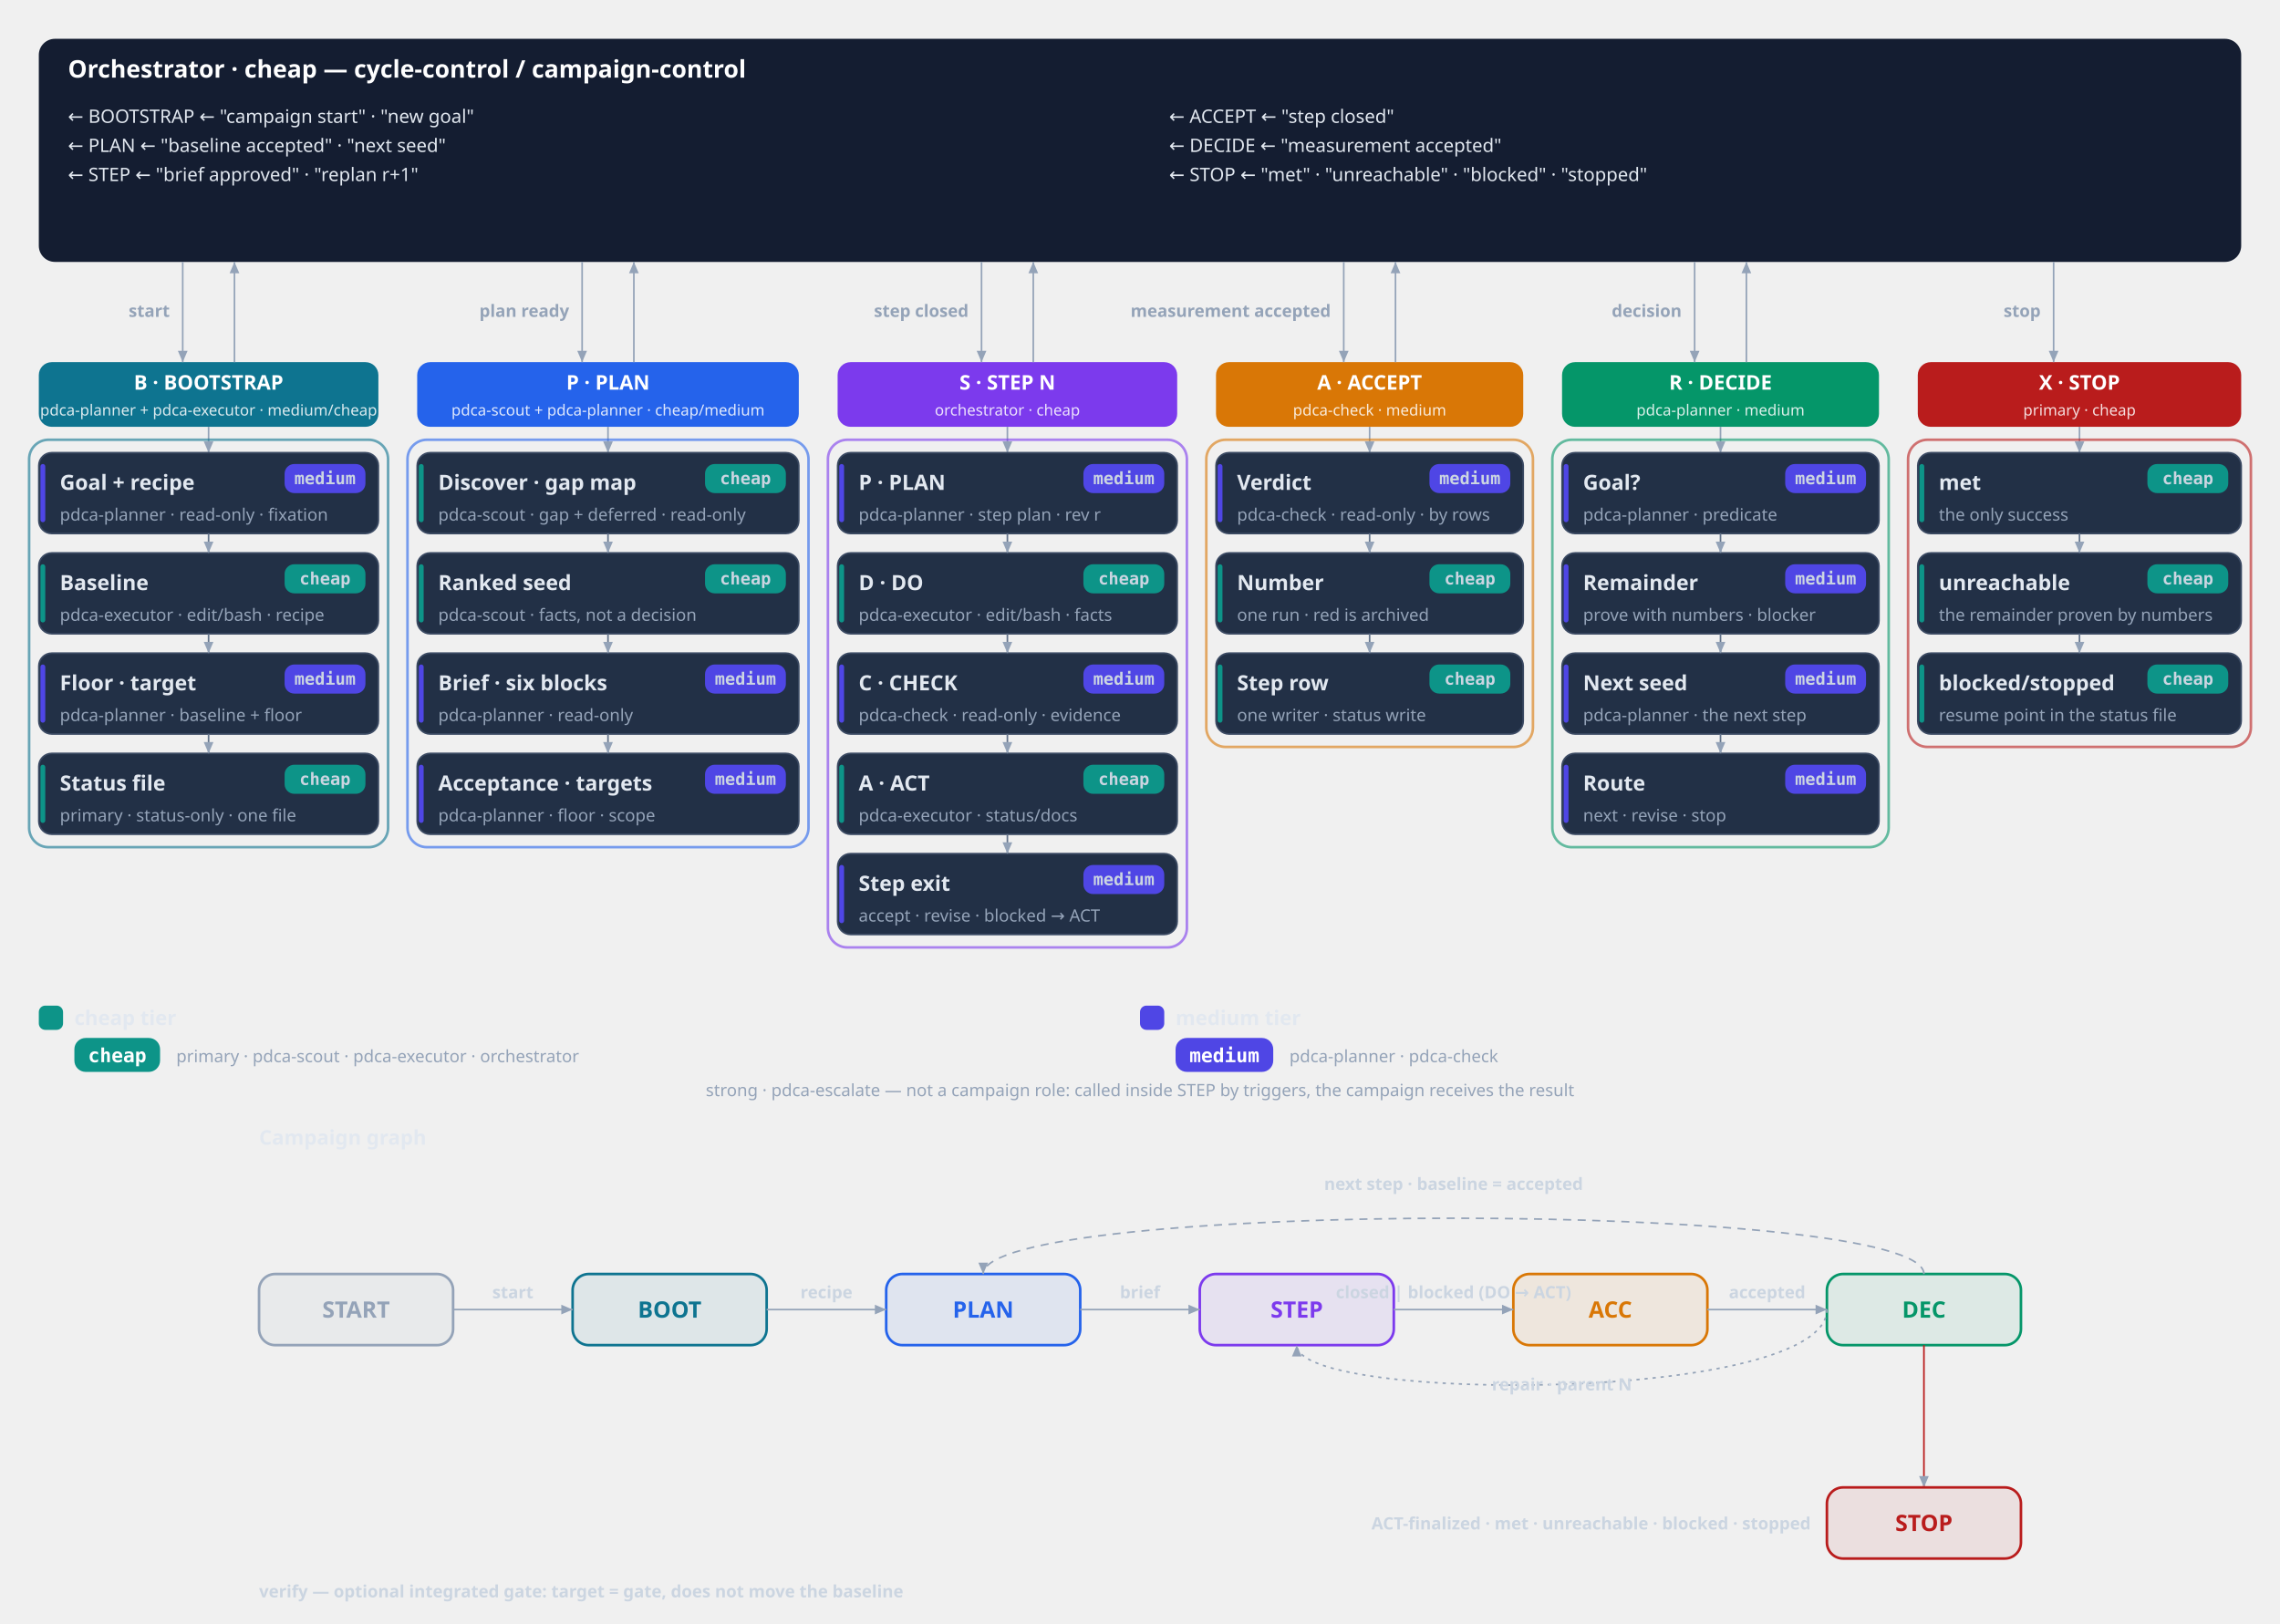
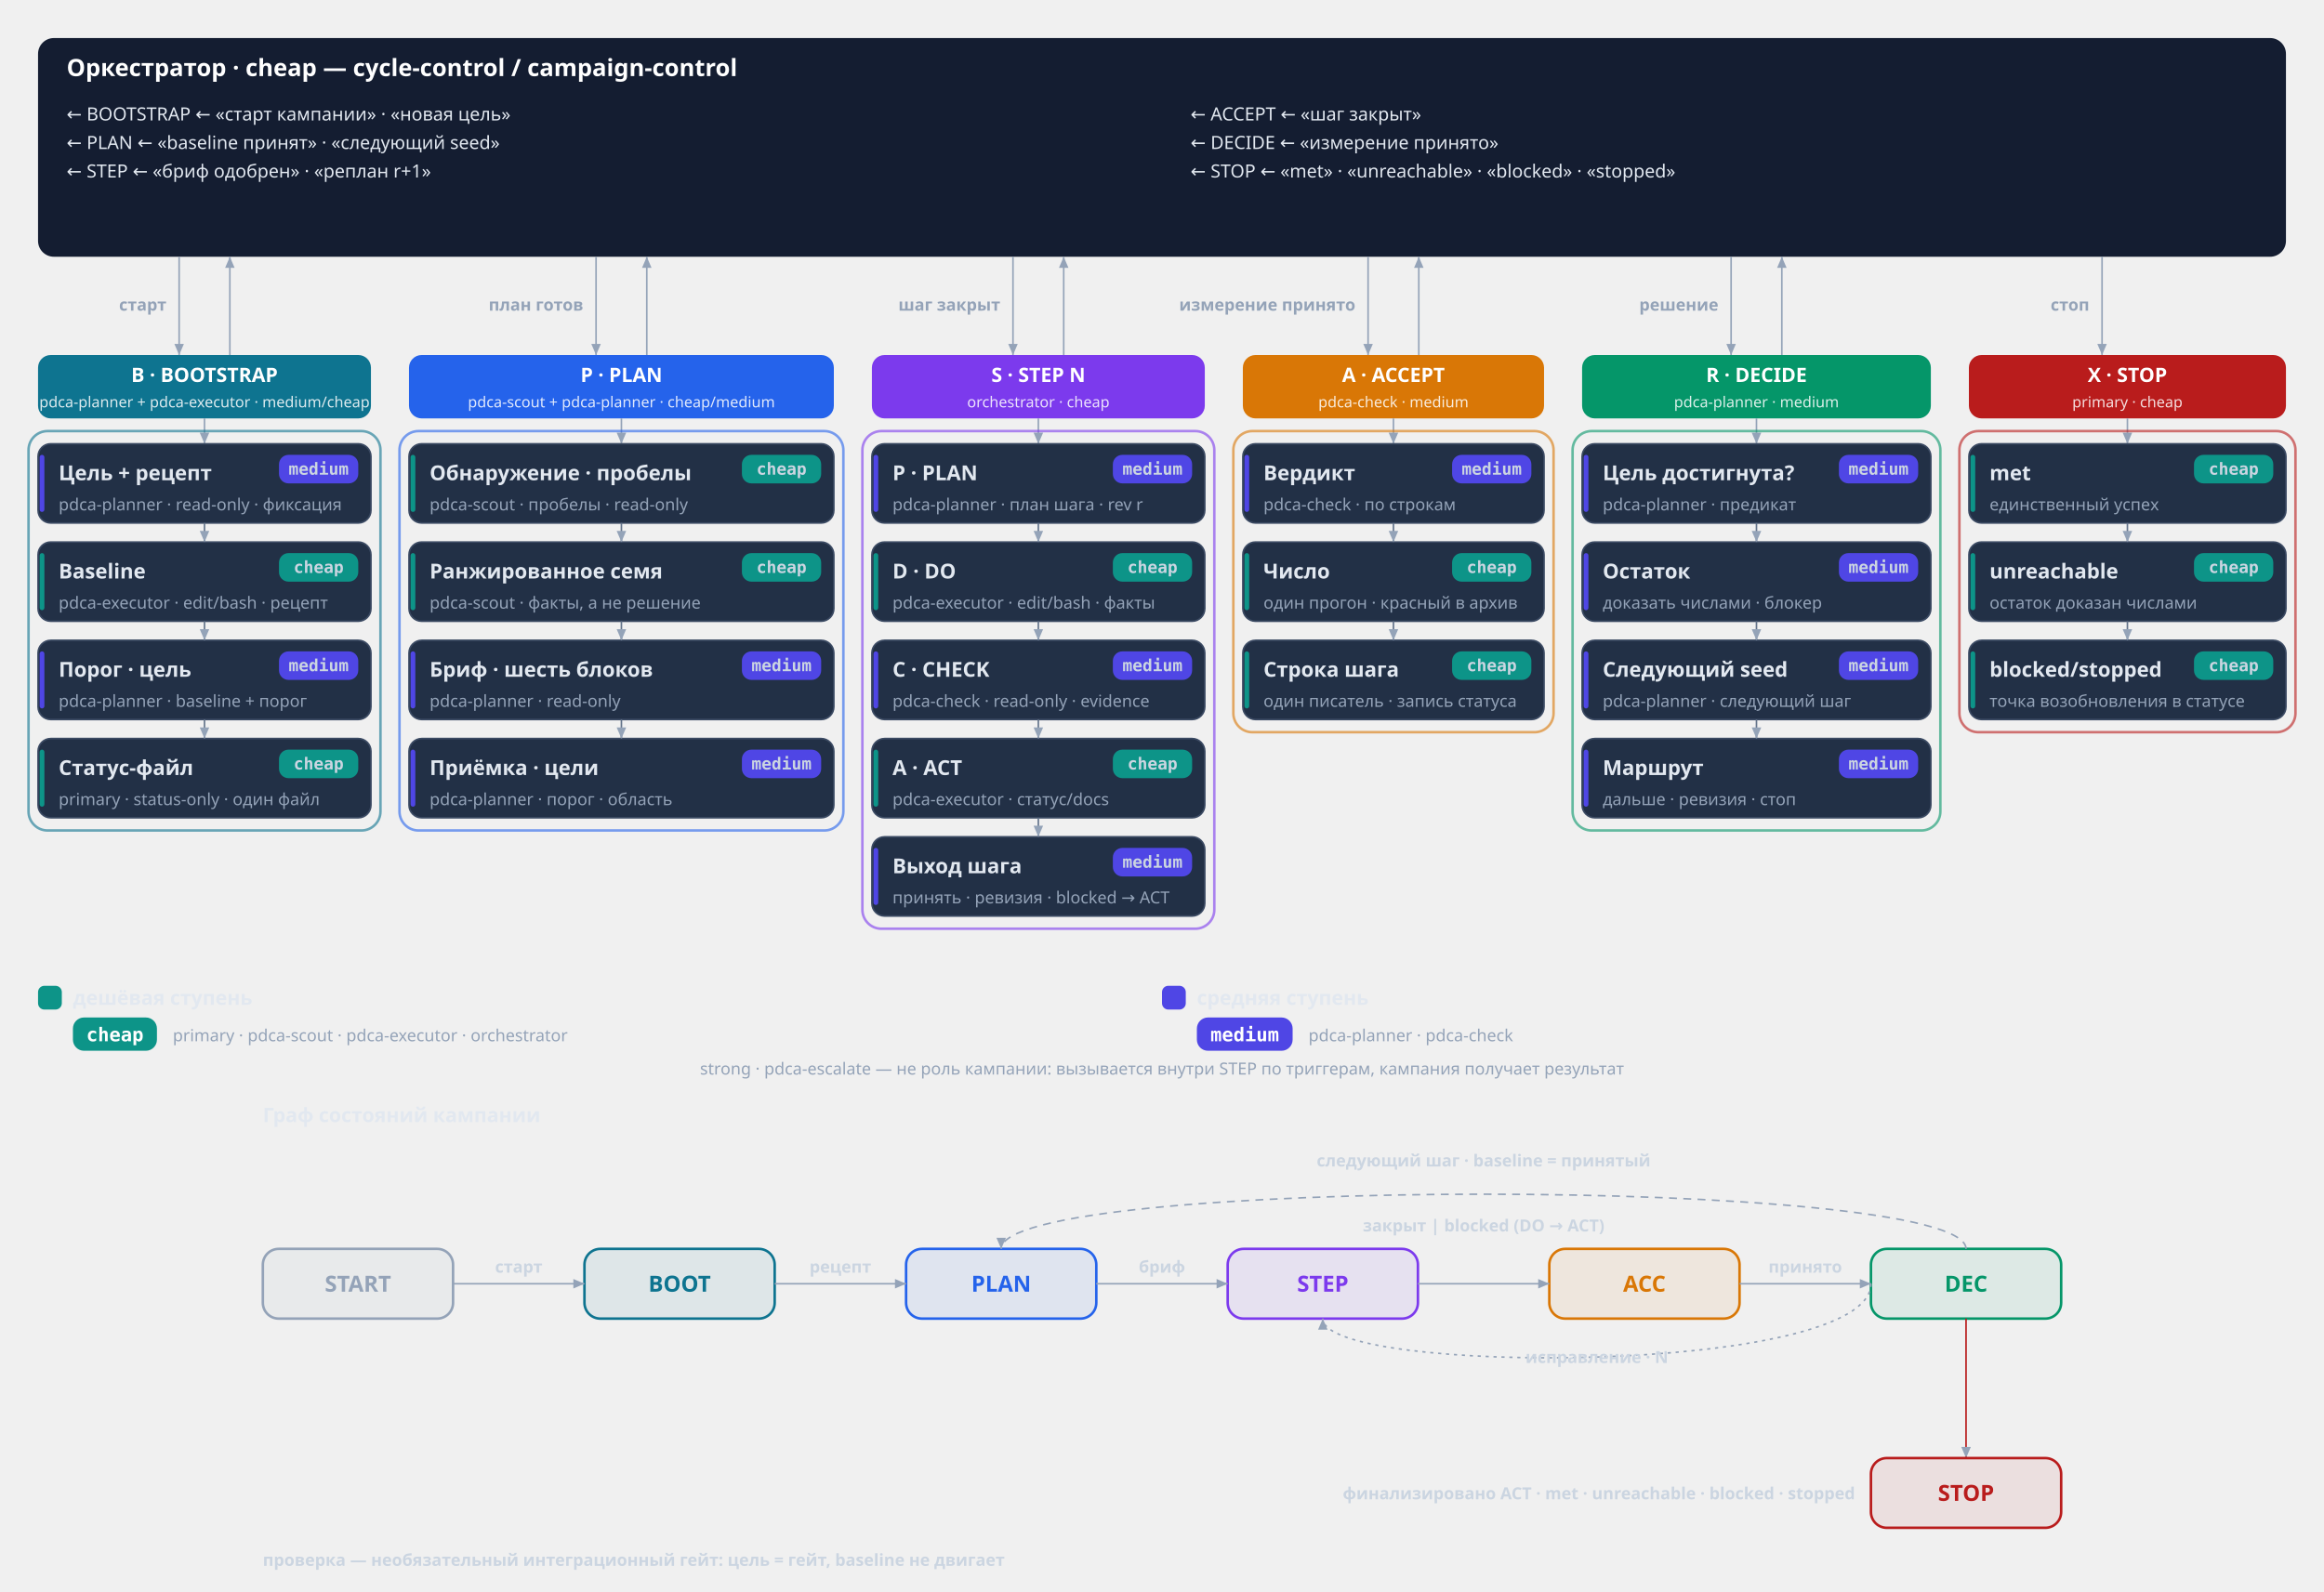
- <svg xmlns="http://www.w3.org/2000/svg" viewBox="0 0 1410 1004" width="1410" font-family="Segoe UI, system-ui, sans-serif">
+ <svg xmlns="http://www.w3.org/2000/svg" viewBox="0 0 1466 1004" width="1466" font-family="Segoe UI, system-ui, sans-serif">
  <defs>
    <marker id="arrow" markerWidth="9" markerHeight="9" refX="7" refY="3" orient="auto">
      <path d="M0,0 L7,3 L0,6 Z" fill="#94a3b8" />
    </marker>
  </defs>
  <style>
.t{font-size:13px;font-weight:600;fill:#e2e8f0}
.s{font-size:10.5px;fill:#94a3b8}
.h{font-size:12.5px;font-weight:700;fill:#ffffff}
.ho{font-size:9.5px;fill:#ffffff;fill-opacity:0.85}
.g{font-size:10.5px;font-weight:600}
.band{fill:#141d31}
.bt{fill:#ffffff;font-size:15px;font-weight:700}
.ol{fill:#e2e8f0;font-size:11.5px}
.lt{font-size:12.5px;font-weight:700;fill:#e2e8f0}
.ls{font-size:10.5px;fill:#94a3b8}
.lm{font-family:ui-monospace,Consolas,Menlo,monospace;font-size:12px;font-weight:700}
.bm{font-family:ui-monospace,Consolas,Menlo,monospace;font-size:10.5px;font-weight:700}
.st{font-size:14px;font-weight:700}
</style>
-   <rect x="24" y="24" width="1362" height="138" rx="10" class="band" />
-   <text x="42" y="48" class="bt">Orchestrator · cheap — cycle-control / campaign-control</text>
-   <text x="42" y="76" class="ol">← BOOTSTRAP ← "campaign start" · "new goal"</text>
-   <text x="42" y="94" class="ol">← PLAN ← "baseline accepted" · "next seed"</text>
-   <text x="42" y="112" class="ol">← STEP ← "brief approved" · "replan r+1"</text>
-   <text x="723.0" y="76" class="ol">← ACCEPT ← "step closed"</text>
-   <text x="723.0" y="94" class="ol">← DECIDE ← "measurement accepted"</text>
-   <text x="723.0" y="112" class="ol">← STOP ← "met" · "unreachable" · "blocked" · "stopped"</text>
+   <rect x="24" y="24" width="1418" height="138" rx="10" class="band" />
+   <text x="42" y="48" class="bt">Оркестратор · cheap — cycle-control / campaign-control</text>
+   <text x="42" y="76" class="ol">← BOOTSTRAP ← «старт кампании» · «новая цель»</text>
+   <text x="42" y="94" class="ol">← PLAN ← «baseline принят» · «следующий seed»</text>
+   <text x="42" y="112" class="ol">← STEP ← «бриф одобрен» · «реплан r+1»</text>
+   <text x="751.0" y="76" class="ol">← ACCEPT ← «шаг закрыт»</text>
+   <text x="751.0" y="94" class="ol">← DECIDE ← «измерение принято»</text>
+   <text x="751.0" y="112" class="ol">← STOP ← «met» · «unreachable» · «blocked» · «stopped»</text>
  <rect x="24" y="224" width="210" height="40" rx="8" fill="#0e7490" />
  <text x="129.0" y="241" class="h" text-anchor="middle">B · BOOTSTRAP</text>
  <text x="129.0" y="257" class="ho" text-anchor="middle">pdca-planner + pdca-executor · medium/cheap</text>
  <polyline points="129.0,264 129.0,280" fill="none" stroke="#94a3b8" marker-end="url(#arrow)" />
  <rect x="24" y="280" width="210" height="50" rx="8" fill="#223046" stroke="#3b4a63" stroke-width="1" />
  <rect x="25" y="287" width="3" height="36" rx="1.5" fill="#4f46e5" />
  <rect x="176" y="287" width="50" height="18" rx="6" fill="#4f46e5" />
  <text x="201.0" y="299.5" class="bm" fill="#cbd5e1" text-anchor="middle">medium</text>
-   <text x="37" y="303" class="t">Goal + recipe</text>
-   <text x="37" y="322" class="s">pdca-planner · read-only · fixation</text>
+   <text x="37" y="303" class="t">Цель + рецепт</text>
+   <text x="37" y="322" class="s">pdca-planner · read-only · фиксация</text>
  <rect x="24" y="342" width="210" height="50" rx="8" fill="#223046" stroke="#3b4a63" stroke-width="1" />
  <rect x="25" y="349" width="3" height="36" rx="1.5" fill="#0d9488" />
  <rect x="176" y="349" width="50" height="18" rx="6" fill="#0d9488" />
  <text x="201.0" y="361.5" class="bm" fill="#cbd5e1" text-anchor="middle">cheap</text>
  <text x="37" y="365" class="t">Baseline</text>
-   <text x="37" y="384" class="s">pdca-executor · edit/bash · recipe</text>
+   <text x="37" y="384" class="s">pdca-executor · edit/bash · рецепт</text>
  <polyline points="129.0,330 129.0,342" fill="none" stroke="#64748b" marker-end="url(#arrow)" />
  <rect x="24" y="404" width="210" height="50" rx="8" fill="#223046" stroke="#3b4a63" stroke-width="1" />
  <rect x="25" y="411" width="3" height="36" rx="1.5" fill="#4f46e5" />
  <rect x="176" y="411" width="50" height="18" rx="6" fill="#4f46e5" />
  <text x="201.0" y="423.5" class="bm" fill="#cbd5e1" text-anchor="middle">medium</text>
-   <text x="37" y="427" class="t">Floor · target</text>
-   <text x="37" y="446" class="s">pdca-planner · baseline + floor</text>
+   <text x="37" y="427" class="t">Порог · цель</text>
+   <text x="37" y="446" class="s">pdca-planner · baseline + порог</text>
  <polyline points="129.0,392 129.0,404" fill="none" stroke="#64748b" marker-end="url(#arrow)" />
  <rect x="24" y="466" width="210" height="50" rx="8" fill="#223046" stroke="#3b4a63" stroke-width="1" />
  <rect x="25" y="473" width="3" height="36" rx="1.5" fill="#0d9488" />
  <rect x="176" y="473" width="50" height="18" rx="6" fill="#0d9488" />
  <text x="201.0" y="485.5" class="bm" fill="#cbd5e1" text-anchor="middle">cheap</text>
-   <text x="37" y="489" class="t">Status file</text>
-   <text x="37" y="508" class="s">primary · status-only · one file</text>
+   <text x="37" y="489" class="t">Статус-файл</text>
+   <text x="37" y="508" class="s">primary · status-only · один файл</text>
  <polyline points="129.0,454 129.0,466" fill="none" stroke="#64748b" marker-end="url(#arrow)" />
  <rect x="18" y="272" width="222" height="252" rx="12" fill="none" stroke="#0e7490" stroke-opacity="0.6" stroke-width="1.6" />
-   <rect x="258" y="224" width="236" height="40" rx="8" fill="#2563eb" />
-   <text x="376.0" y="241" class="h" text-anchor="middle">P · PLAN</text>
-   <text x="376.0" y="257" class="ho" text-anchor="middle">pdca-scout + pdca-planner · cheap/medium</text>
-   <polyline points="376.0,264 376.0,280" fill="none" stroke="#94a3b8" marker-end="url(#arrow)" />
-   <rect x="258" y="280" width="236" height="50" rx="8" fill="#223046" stroke="#3b4a63" stroke-width="1" />
+   <rect x="258" y="224" width="268" height="40" rx="8" fill="#2563eb" />
+   <text x="392.0" y="241" class="h" text-anchor="middle">P · PLAN</text>
+   <text x="392.0" y="257" class="ho" text-anchor="middle">pdca-scout + pdca-planner · cheap/medium</text>
+   <polyline points="392.0,264 392.0,280" fill="none" stroke="#94a3b8" marker-end="url(#arrow)" />
+   <rect x="258" y="280" width="268" height="50" rx="8" fill="#223046" stroke="#3b4a63" stroke-width="1" />
  <rect x="259" y="287" width="3" height="36" rx="1.5" fill="#0d9488" />
-   <rect x="436" y="287" width="50" height="18" rx="6" fill="#0d9488" />
-   <text x="461.0" y="299.5" class="bm" fill="#cbd5e1" text-anchor="middle">cheap</text>
-   <text x="271" y="303" class="t">Discover · gap map</text>
-   <text x="271" y="322" class="s">pdca-scout · gap + deferred · read-only</text>
-   <rect x="258" y="342" width="236" height="50" rx="8" fill="#223046" stroke="#3b4a63" stroke-width="1" />
+   <rect x="468" y="287" width="50" height="18" rx="6" fill="#0d9488" />
+   <text x="493.0" y="299.5" class="bm" fill="#cbd5e1" text-anchor="middle">cheap</text>
+   <text x="271" y="303" class="t">Обнаружение · пробелы</text>
+   <text x="271" y="322" class="s">pdca-scout · пробелы · read-only</text>
+   <rect x="258" y="342" width="268" height="50" rx="8" fill="#223046" stroke="#3b4a63" stroke-width="1" />
  <rect x="259" y="349" width="3" height="36" rx="1.5" fill="#0d9488" />
-   <rect x="436" y="349" width="50" height="18" rx="6" fill="#0d9488" />
-   <text x="461.0" y="361.5" class="bm" fill="#cbd5e1" text-anchor="middle">cheap</text>
-   <text x="271" y="365" class="t">Ranked seed</text>
-   <text x="271" y="384" class="s">pdca-scout · facts, not a decision</text>
-   <polyline points="376.0,330 376.0,342" fill="none" stroke="#64748b" marker-end="url(#arrow)" />
-   <rect x="258" y="404" width="236" height="50" rx="8" fill="#223046" stroke="#3b4a63" stroke-width="1" />
+   <rect x="468" y="349" width="50" height="18" rx="6" fill="#0d9488" />
+   <text x="493.0" y="361.5" class="bm" fill="#cbd5e1" text-anchor="middle">cheap</text>
+   <text x="271" y="365" class="t">Ранжированное семя</text>
+   <text x="271" y="384" class="s">pdca-scout · факты, а не решение</text>
+   <polyline points="392.0,330 392.0,342" fill="none" stroke="#64748b" marker-end="url(#arrow)" />
+   <rect x="258" y="404" width="268" height="50" rx="8" fill="#223046" stroke="#3b4a63" stroke-width="1" />
  <rect x="259" y="411" width="3" height="36" rx="1.5" fill="#4f46e5" />
-   <rect x="436" y="411" width="50" height="18" rx="6" fill="#4f46e5" />
-   <text x="461.0" y="423.5" class="bm" fill="#cbd5e1" text-anchor="middle">medium</text>
-   <text x="271" y="427" class="t">Brief · six blocks</text>
+   <rect x="468" y="411" width="50" height="18" rx="6" fill="#4f46e5" />
+   <text x="493.0" y="423.5" class="bm" fill="#cbd5e1" text-anchor="middle">medium</text>
+   <text x="271" y="427" class="t">Бриф · шесть блоков</text>
  <text x="271" y="446" class="s">pdca-planner · read-only</text>
-   <polyline points="376.0,392 376.0,404" fill="none" stroke="#64748b" marker-end="url(#arrow)" />
-   <rect x="258" y="466" width="236" height="50" rx="8" fill="#223046" stroke="#3b4a63" stroke-width="1" />
+   <polyline points="392.0,392 392.0,404" fill="none" stroke="#64748b" marker-end="url(#arrow)" />
+   <rect x="258" y="466" width="268" height="50" rx="8" fill="#223046" stroke="#3b4a63" stroke-width="1" />
  <rect x="259" y="473" width="3" height="36" rx="1.5" fill="#4f46e5" />
-   <rect x="436" y="473" width="50" height="18" rx="6" fill="#4f46e5" />
-   <text x="461.0" y="485.5" class="bm" fill="#cbd5e1" text-anchor="middle">medium</text>
-   <text x="271" y="489" class="t">Acceptance · targets</text>
-   <text x="271" y="508" class="s">pdca-planner · floor · scope</text>
-   <polyline points="376.0,454 376.0,466" fill="none" stroke="#64748b" marker-end="url(#arrow)" />
-   <rect x="252" y="272" width="248" height="252" rx="12" fill="none" stroke="#2563eb" stroke-opacity="0.6" stroke-width="1.6" />
-   <rect x="518" y="224" width="210" height="40" rx="8" fill="#7c3aed" />
-   <text x="623.0" y="241" class="h" text-anchor="middle">S · STEP N</text>
-   <text x="623.0" y="257" class="ho" text-anchor="middle">orchestrator · cheap</text>
-   <polyline points="623.0,264 623.0,280" fill="none" stroke="#94a3b8" marker-end="url(#arrow)" />
-   <rect x="518" y="280" width="210" height="50" rx="8" fill="#223046" stroke="#3b4a63" stroke-width="1" />
-   <rect x="519" y="287" width="3" height="36" rx="1.5" fill="#4f46e5" />
-   <rect x="670" y="287" width="50" height="18" rx="6" fill="#4f46e5" />
-   <text x="695.0" y="299.5" class="bm" fill="#cbd5e1" text-anchor="middle">medium</text>
-   <text x="531" y="303" class="t">P · PLAN</text>
-   <text x="531" y="322" class="s">pdca-planner · step plan · rev r</text>
-   <rect x="518" y="342" width="210" height="50" rx="8" fill="#223046" stroke="#3b4a63" stroke-width="1" />
-   <rect x="519" y="349" width="3" height="36" rx="1.5" fill="#0d9488" />
-   <rect x="670" y="349" width="50" height="18" rx="6" fill="#0d9488" />
-   <text x="695.0" y="361.5" class="bm" fill="#cbd5e1" text-anchor="middle">cheap</text>
-   <text x="531" y="365" class="t">D · DO</text>
-   <text x="531" y="384" class="s">pdca-executor · edit/bash · facts</text>
-   <polyline points="623.0,330 623.0,342" fill="none" stroke="#64748b" marker-end="url(#arrow)" />
-   <rect x="518" y="404" width="210" height="50" rx="8" fill="#223046" stroke="#3b4a63" stroke-width="1" />
-   <rect x="519" y="411" width="3" height="36" rx="1.5" fill="#4f46e5" />
-   <rect x="670" y="411" width="50" height="18" rx="6" fill="#4f46e5" />
-   <text x="695.0" y="423.5" class="bm" fill="#cbd5e1" text-anchor="middle">medium</text>
-   <text x="531" y="427" class="t">C · CHECK</text>
-   <text x="531" y="446" class="s">pdca-check · read-only · evidence</text>
-   <polyline points="623.0,392 623.0,404" fill="none" stroke="#64748b" marker-end="url(#arrow)" />
-   <rect x="518" y="466" width="210" height="50" rx="8" fill="#223046" stroke="#3b4a63" stroke-width="1" />
-   <rect x="519" y="473" width="3" height="36" rx="1.5" fill="#0d9488" />
-   <rect x="670" y="473" width="50" height="18" rx="6" fill="#0d9488" />
-   <text x="695.0" y="485.5" class="bm" fill="#cbd5e1" text-anchor="middle">cheap</text>
-   <text x="531" y="489" class="t">A · ACT</text>
-   <text x="531" y="508" class="s">pdca-executor · status/docs</text>
-   <polyline points="623.0,454 623.0,466" fill="none" stroke="#64748b" marker-end="url(#arrow)" />
-   <rect x="518" y="528" width="210" height="50" rx="8" fill="#223046" stroke="#3b4a63" stroke-width="1" />
-   <rect x="519" y="535" width="3" height="36" rx="1.5" fill="#4f46e5" />
-   <rect x="670" y="535" width="50" height="18" rx="6" fill="#4f46e5" />
-   <text x="695.0" y="547.5" class="bm" fill="#cbd5e1" text-anchor="middle">medium</text>
-   <text x="531" y="551" class="t">Step exit</text>
-   <text x="531" y="570" class="s">accept · revise · blocked → ACT</text>
-   <polyline points="623.0,516 623.0,528" fill="none" stroke="#64748b" marker-end="url(#arrow)" />
-   <rect x="512" y="272" width="222" height="314" rx="12" fill="none" stroke="#7c3aed" stroke-opacity="0.6" stroke-width="1.6" />
-   <rect x="752" y="224" width="190" height="40" rx="8" fill="#d97706" />
-   <text x="847.0" y="241" class="h" text-anchor="middle">A · ACCEPT</text>
-   <text x="847.0" y="257" class="ho" text-anchor="middle">pdca-check · medium</text>
-   <polyline points="847.0,264 847.0,280" fill="none" stroke="#94a3b8" marker-end="url(#arrow)" />
-   <rect x="752" y="280" width="190" height="50" rx="8" fill="#223046" stroke="#3b4a63" stroke-width="1" />
-   <rect x="753" y="287" width="3" height="36" rx="1.5" fill="#4f46e5" />
-   <rect x="884" y="287" width="50" height="18" rx="6" fill="#4f46e5" />
-   <text x="909.0" y="299.5" class="bm" fill="#cbd5e1" text-anchor="middle">medium</text>
-   <text x="765" y="303" class="t">Verdict</text>
-   <text x="765" y="322" class="s">pdca-check · read-only · by rows</text>
-   <rect x="752" y="342" width="190" height="50" rx="8" fill="#223046" stroke="#3b4a63" stroke-width="1" />
-   <rect x="753" y="349" width="3" height="36" rx="1.5" fill="#0d9488" />
-   <rect x="884" y="349" width="50" height="18" rx="6" fill="#0d9488" />
-   <text x="909.0" y="361.5" class="bm" fill="#cbd5e1" text-anchor="middle">cheap</text>
-   <text x="765" y="365" class="t">Number</text>
-   <text x="765" y="384" class="s">one run · red is archived</text>
-   <polyline points="847.0,330 847.0,342" fill="none" stroke="#64748b" marker-end="url(#arrow)" />
-   <rect x="752" y="404" width="190" height="50" rx="8" fill="#223046" stroke="#3b4a63" stroke-width="1" />
-   <rect x="753" y="411" width="3" height="36" rx="1.5" fill="#0d9488" />
-   <rect x="884" y="411" width="50" height="18" rx="6" fill="#0d9488" />
-   <text x="909.0" y="423.5" class="bm" fill="#cbd5e1" text-anchor="middle">cheap</text>
-   <text x="765" y="427" class="t">Step row</text>
-   <text x="765" y="446" class="s">one writer · status write</text>
-   <polyline points="847.0,392 847.0,404" fill="none" stroke="#64748b" marker-end="url(#arrow)" />
-   <rect x="746" y="272" width="202" height="190" rx="12" fill="none" stroke="#d97706" stroke-opacity="0.6" stroke-width="1.6" />
-   <rect x="966" y="224" width="196" height="40" rx="8" fill="#059669" />
-   <text x="1064.0" y="241" class="h" text-anchor="middle">R · DECIDE</text>
-   <text x="1064.0" y="257" class="ho" text-anchor="middle">pdca-planner · medium</text>
-   <polyline points="1064.0,264 1064.0,280" fill="none" stroke="#94a3b8" marker-end="url(#arrow)" />
-   <rect x="966" y="280" width="196" height="50" rx="8" fill="#223046" stroke="#3b4a63" stroke-width="1" />
-   <rect x="967" y="287" width="3" height="36" rx="1.5" fill="#4f46e5" />
-   <rect x="1104" y="287" width="50" height="18" rx="6" fill="#4f46e5" />
-   <text x="1129.0" y="299.5" class="bm" fill="#cbd5e1" text-anchor="middle">medium</text>
-   <text x="979" y="303" class="t">Goal?</text>
-   <text x="979" y="322" class="s">pdca-planner · predicate</text>
-   <rect x="966" y="342" width="196" height="50" rx="8" fill="#223046" stroke="#3b4a63" stroke-width="1" />
-   <rect x="967" y="349" width="3" height="36" rx="1.5" fill="#4f46e5" />
-   <rect x="1104" y="349" width="50" height="18" rx="6" fill="#4f46e5" />
-   <text x="1129.0" y="361.5" class="bm" fill="#cbd5e1" text-anchor="middle">medium</text>
-   <text x="979" y="365" class="t">Remainder</text>
-   <text x="979" y="384" class="s">prove with numbers · blocker</text>
-   <polyline points="1064.0,330 1064.0,342" fill="none" stroke="#64748b" marker-end="url(#arrow)" />
-   <rect x="966" y="404" width="196" height="50" rx="8" fill="#223046" stroke="#3b4a63" stroke-width="1" />
-   <rect x="967" y="411" width="3" height="36" rx="1.5" fill="#4f46e5" />
-   <rect x="1104" y="411" width="50" height="18" rx="6" fill="#4f46e5" />
-   <text x="1129.0" y="423.5" class="bm" fill="#cbd5e1" text-anchor="middle">medium</text>
-   <text x="979" y="427" class="t">Next seed</text>
-   <text x="979" y="446" class="s">pdca-planner · the next step</text>
-   <polyline points="1064.0,392 1064.0,404" fill="none" stroke="#64748b" marker-end="url(#arrow)" />
-   <rect x="966" y="466" width="196" height="50" rx="8" fill="#223046" stroke="#3b4a63" stroke-width="1" />
-   <rect x="967" y="473" width="3" height="36" rx="1.5" fill="#4f46e5" />
-   <rect x="1104" y="473" width="50" height="18" rx="6" fill="#4f46e5" />
-   <text x="1129.0" y="485.5" class="bm" fill="#cbd5e1" text-anchor="middle">medium</text>
-   <text x="979" y="489" class="t">Route</text>
-   <text x="979" y="508" class="s">next · revise · stop</text>
-   <polyline points="1064.0,454 1064.0,466" fill="none" stroke="#64748b" marker-end="url(#arrow)" />
-   <rect x="960" y="272" width="208" height="252" rx="12" fill="none" stroke="#059669" stroke-opacity="0.6" stroke-width="1.6" />
-   <rect x="1186" y="224" width="200" height="40" rx="8" fill="#b91c1c" />
-   <text x="1286.0" y="241" class="h" text-anchor="middle">X · STOP</text>
-   <text x="1286.0" y="257" class="ho" text-anchor="middle">primary · cheap</text>
-   <polyline points="1286.0,264 1286.0,280" fill="none" stroke="#94a3b8" marker-end="url(#arrow)" />
-   <rect x="1186" y="280" width="200" height="50" rx="8" fill="#223046" stroke="#3b4a63" stroke-width="1" />
-   <rect x="1187" y="287" width="3" height="36" rx="1.5" fill="#0d9488" />
-   <rect x="1328" y="287" width="50" height="18" rx="6" fill="#0d9488" />
-   <text x="1353.0" y="299.5" class="bm" fill="#cbd5e1" text-anchor="middle">cheap</text>
-   <text x="1199" y="303" class="t">met</text>
-   <text x="1199" y="322" class="s">the only success</text>
-   <rect x="1186" y="342" width="200" height="50" rx="8" fill="#223046" stroke="#3b4a63" stroke-width="1" />
-   <rect x="1187" y="349" width="3" height="36" rx="1.5" fill="#0d9488" />
-   <rect x="1328" y="349" width="50" height="18" rx="6" fill="#0d9488" />
-   <text x="1353.0" y="361.5" class="bm" fill="#cbd5e1" text-anchor="middle">cheap</text>
-   <text x="1199" y="365" class="t">unreachable</text>
-   <text x="1199" y="384" class="s">the remainder proven by numbers</text>
-   <polyline points="1286.0,330 1286.0,342" fill="none" stroke="#64748b" marker-end="url(#arrow)" />
-   <rect x="1186" y="404" width="200" height="50" rx="8" fill="#223046" stroke="#3b4a63" stroke-width="1" />
-   <rect x="1187" y="411" width="3" height="36" rx="1.5" fill="#0d9488" />
-   <rect x="1328" y="411" width="50" height="18" rx="6" fill="#0d9488" />
-   <text x="1353.0" y="423.5" class="bm" fill="#cbd5e1" text-anchor="middle">cheap</text>
-   <text x="1199" y="427" class="t">blocked/stopped</text>
-   <text x="1199" y="446" class="s">resume point in the status file</text>
-   <polyline points="1286.0,392 1286.0,404" fill="none" stroke="#64748b" marker-end="url(#arrow)" />
-   <rect x="1180" y="272" width="212" height="190" rx="12" fill="none" stroke="#b91c1c" stroke-opacity="0.6" stroke-width="1.6" />
+   <rect x="468" y="473" width="50" height="18" rx="6" fill="#4f46e5" />
+   <text x="493.0" y="485.5" class="bm" fill="#cbd5e1" text-anchor="middle">medium</text>
+   <text x="271" y="489" class="t">Приёмка · цели</text>
+   <text x="271" y="508" class="s">pdca-planner · порог · область</text>
+   <polyline points="392.0,454 392.0,466" fill="none" stroke="#64748b" marker-end="url(#arrow)" />
+   <rect x="252" y="272" width="280" height="252" rx="12" fill="none" stroke="#2563eb" stroke-opacity="0.6" stroke-width="1.6" />
+   <rect x="550" y="224" width="210" height="40" rx="8" fill="#7c3aed" />
+   <text x="655.0" y="241" class="h" text-anchor="middle">S · STEP N</text>
+   <text x="655.0" y="257" class="ho" text-anchor="middle">orchestrator · cheap</text>
+   <polyline points="655.0,264 655.0,280" fill="none" stroke="#94a3b8" marker-end="url(#arrow)" />
+   <rect x="550" y="280" width="210" height="50" rx="8" fill="#223046" stroke="#3b4a63" stroke-width="1" />
+   <rect x="551" y="287" width="3" height="36" rx="1.5" fill="#4f46e5" />
+   <rect x="702" y="287" width="50" height="18" rx="6" fill="#4f46e5" />
+   <text x="727.0" y="299.5" class="bm" fill="#cbd5e1" text-anchor="middle">medium</text>
+   <text x="563" y="303" class="t">P · PLAN</text>
+   <text x="563" y="322" class="s">pdca-planner · план шага · rev r</text>
+   <rect x="550" y="342" width="210" height="50" rx="8" fill="#223046" stroke="#3b4a63" stroke-width="1" />
+   <rect x="551" y="349" width="3" height="36" rx="1.5" fill="#0d9488" />
+   <rect x="702" y="349" width="50" height="18" rx="6" fill="#0d9488" />
+   <text x="727.0" y="361.5" class="bm" fill="#cbd5e1" text-anchor="middle">cheap</text>
+   <text x="563" y="365" class="t">D · DO</text>
+   <text x="563" y="384" class="s">pdca-executor · edit/bash · факты</text>
+   <polyline points="655.0,330 655.0,342" fill="none" stroke="#64748b" marker-end="url(#arrow)" />
+   <rect x="550" y="404" width="210" height="50" rx="8" fill="#223046" stroke="#3b4a63" stroke-width="1" />
+   <rect x="551" y="411" width="3" height="36" rx="1.5" fill="#4f46e5" />
+   <rect x="702" y="411" width="50" height="18" rx="6" fill="#4f46e5" />
+   <text x="727.0" y="423.5" class="bm" fill="#cbd5e1" text-anchor="middle">medium</text>
+   <text x="563" y="427" class="t">C · CHECK</text>
+   <text x="563" y="446" class="s">pdca-check · read-only · evidence</text>
+   <polyline points="655.0,392 655.0,404" fill="none" stroke="#64748b" marker-end="url(#arrow)" />
+   <rect x="550" y="466" width="210" height="50" rx="8" fill="#223046" stroke="#3b4a63" stroke-width="1" />
+   <rect x="551" y="473" width="3" height="36" rx="1.5" fill="#0d9488" />
+   <rect x="702" y="473" width="50" height="18" rx="6" fill="#0d9488" />
+   <text x="727.0" y="485.5" class="bm" fill="#cbd5e1" text-anchor="middle">cheap</text>
+   <text x="563" y="489" class="t">A · ACT</text>
+   <text x="563" y="508" class="s">pdca-executor · статус/docs</text>
+   <polyline points="655.0,454 655.0,466" fill="none" stroke="#64748b" marker-end="url(#arrow)" />
+   <rect x="550" y="528" width="210" height="50" rx="8" fill="#223046" stroke="#3b4a63" stroke-width="1" />
+   <rect x="551" y="535" width="3" height="36" rx="1.5" fill="#4f46e5" />
+   <rect x="702" y="535" width="50" height="18" rx="6" fill="#4f46e5" />
+   <text x="727.0" y="547.5" class="bm" fill="#cbd5e1" text-anchor="middle">medium</text>
+   <text x="563" y="551" class="t">Выход шага</text>
+   <text x="563" y="570" class="s">принять · ревизия · blocked → ACT</text>
+   <polyline points="655.0,516 655.0,528" fill="none" stroke="#64748b" marker-end="url(#arrow)" />
+   <rect x="544" y="272" width="222" height="314" rx="12" fill="none" stroke="#7c3aed" stroke-opacity="0.6" stroke-width="1.6" />
+   <rect x="784" y="224" width="190" height="40" rx="8" fill="#d97706" />
+   <text x="879.0" y="241" class="h" text-anchor="middle">A · ACCEPT</text>
+   <text x="879.0" y="257" class="ho" text-anchor="middle">pdca-check · medium</text>
+   <polyline points="879.0,264 879.0,280" fill="none" stroke="#94a3b8" marker-end="url(#arrow)" />
+   <rect x="784" y="280" width="190" height="50" rx="8" fill="#223046" stroke="#3b4a63" stroke-width="1" />
+   <rect x="785" y="287" width="3" height="36" rx="1.5" fill="#4f46e5" />
+   <rect x="916" y="287" width="50" height="18" rx="6" fill="#4f46e5" />
+   <text x="941.0" y="299.5" class="bm" fill="#cbd5e1" text-anchor="middle">medium</text>
+   <text x="797" y="303" class="t">Вердикт</text>
+   <text x="797" y="322" class="s">pdca-check · по строкам</text>
+   <rect x="784" y="342" width="190" height="50" rx="8" fill="#223046" stroke="#3b4a63" stroke-width="1" />
+   <rect x="785" y="349" width="3" height="36" rx="1.5" fill="#0d9488" />
+   <rect x="916" y="349" width="50" height="18" rx="6" fill="#0d9488" />
+   <text x="941.0" y="361.5" class="bm" fill="#cbd5e1" text-anchor="middle">cheap</text>
+   <text x="797" y="365" class="t">Число</text>
+   <text x="797" y="384" class="s">один прогон · красный в архив</text>
+   <polyline points="879.0,330 879.0,342" fill="none" stroke="#64748b" marker-end="url(#arrow)" />
+   <rect x="784" y="404" width="190" height="50" rx="8" fill="#223046" stroke="#3b4a63" stroke-width="1" />
+   <rect x="785" y="411" width="3" height="36" rx="1.5" fill="#0d9488" />
+   <rect x="916" y="411" width="50" height="18" rx="6" fill="#0d9488" />
+   <text x="941.0" y="423.5" class="bm" fill="#cbd5e1" text-anchor="middle">cheap</text>
+   <text x="797" y="427" class="t">Строка шага</text>
+   <text x="797" y="446" class="s">один писатель · запись статуса</text>
+   <polyline points="879.0,392 879.0,404" fill="none" stroke="#64748b" marker-end="url(#arrow)" />
+   <rect x="778" y="272" width="202" height="190" rx="12" fill="none" stroke="#d97706" stroke-opacity="0.6" stroke-width="1.6" />
+   <rect x="998" y="224" width="220" height="40" rx="8" fill="#059669" />
+   <text x="1108.0" y="241" class="h" text-anchor="middle">R · DECIDE</text>
+   <text x="1108.0" y="257" class="ho" text-anchor="middle">pdca-planner · medium</text>
+   <polyline points="1108.0,264 1108.0,280" fill="none" stroke="#94a3b8" marker-end="url(#arrow)" />
+   <rect x="998" y="280" width="220" height="50" rx="8" fill="#223046" stroke="#3b4a63" stroke-width="1" />
+   <rect x="999" y="287" width="3" height="36" rx="1.5" fill="#4f46e5" />
+   <rect x="1160" y="287" width="50" height="18" rx="6" fill="#4f46e5" />
+   <text x="1185.0" y="299.5" class="bm" fill="#cbd5e1" text-anchor="middle">medium</text>
+   <text x="1011" y="303" class="t">Цель достигнута?</text>
+   <text x="1011" y="322" class="s">pdca-planner · предикат</text>
+   <rect x="998" y="342" width="220" height="50" rx="8" fill="#223046" stroke="#3b4a63" stroke-width="1" />
+   <rect x="999" y="349" width="3" height="36" rx="1.5" fill="#4f46e5" />
+   <rect x="1160" y="349" width="50" height="18" rx="6" fill="#4f46e5" />
+   <text x="1185.0" y="361.5" class="bm" fill="#cbd5e1" text-anchor="middle">medium</text>
+   <text x="1011" y="365" class="t">Остаток</text>
+   <text x="1011" y="384" class="s">доказать числами · блокер</text>
+   <polyline points="1108.0,330 1108.0,342" fill="none" stroke="#64748b" marker-end="url(#arrow)" />
+   <rect x="998" y="404" width="220" height="50" rx="8" fill="#223046" stroke="#3b4a63" stroke-width="1" />
+   <rect x="999" y="411" width="3" height="36" rx="1.5" fill="#4f46e5" />
+   <rect x="1160" y="411" width="50" height="18" rx="6" fill="#4f46e5" />
+   <text x="1185.0" y="423.5" class="bm" fill="#cbd5e1" text-anchor="middle">medium</text>
+   <text x="1011" y="427" class="t">Следующий seed</text>
+   <text x="1011" y="446" class="s">pdca-planner · следующий шаг</text>
+   <polyline points="1108.0,392 1108.0,404" fill="none" stroke="#64748b" marker-end="url(#arrow)" />
+   <rect x="998" y="466" width="220" height="50" rx="8" fill="#223046" stroke="#3b4a63" stroke-width="1" />
+   <rect x="999" y="473" width="3" height="36" rx="1.5" fill="#4f46e5" />
+   <rect x="1160" y="473" width="50" height="18" rx="6" fill="#4f46e5" />
+   <text x="1185.0" y="485.5" class="bm" fill="#cbd5e1" text-anchor="middle">medium</text>
+   <text x="1011" y="489" class="t">Маршрут</text>
+   <text x="1011" y="508" class="s">дальше · ревизия · стоп</text>
+   <polyline points="1108.0,454 1108.0,466" fill="none" stroke="#64748b" marker-end="url(#arrow)" />
+   <rect x="992" y="272" width="232" height="252" rx="12" fill="none" stroke="#059669" stroke-opacity="0.6" stroke-width="1.6" />
+   <rect x="1242" y="224" width="200" height="40" rx="8" fill="#b91c1c" />
+   <text x="1342.0" y="241" class="h" text-anchor="middle">X · STOP</text>
+   <text x="1342.0" y="257" class="ho" text-anchor="middle">primary · cheap</text>
+   <polyline points="1342.0,264 1342.0,280" fill="none" stroke="#94a3b8" marker-end="url(#arrow)" />
+   <rect x="1242" y="280" width="200" height="50" rx="8" fill="#223046" stroke="#3b4a63" stroke-width="1" />
+   <rect x="1243" y="287" width="3" height="36" rx="1.5" fill="#0d9488" />
+   <rect x="1384" y="287" width="50" height="18" rx="6" fill="#0d9488" />
+   <text x="1409.0" y="299.5" class="bm" fill="#cbd5e1" text-anchor="middle">cheap</text>
+   <text x="1255" y="303" class="t">met</text>
+   <text x="1255" y="322" class="s">единственный успех</text>
+   <rect x="1242" y="342" width="200" height="50" rx="8" fill="#223046" stroke="#3b4a63" stroke-width="1" />
+   <rect x="1243" y="349" width="3" height="36" rx="1.5" fill="#0d9488" />
+   <rect x="1384" y="349" width="50" height="18" rx="6" fill="#0d9488" />
+   <text x="1409.0" y="361.5" class="bm" fill="#cbd5e1" text-anchor="middle">cheap</text>
+   <text x="1255" y="365" class="t">unreachable</text>
+   <text x="1255" y="384" class="s">остаток доказан числами</text>
+   <polyline points="1342.0,330 1342.0,342" fill="none" stroke="#64748b" marker-end="url(#arrow)" />
+   <rect x="1242" y="404" width="200" height="50" rx="8" fill="#223046" stroke="#3b4a63" stroke-width="1" />
+   <rect x="1243" y="411" width="3" height="36" rx="1.5" fill="#0d9488" />
+   <rect x="1384" y="411" width="50" height="18" rx="6" fill="#0d9488" />
+   <text x="1409.0" y="423.5" class="bm" fill="#cbd5e1" text-anchor="middle">cheap</text>
+   <text x="1255" y="427" class="t">blocked/stopped</text>
+   <text x="1255" y="446" class="s">точка возобновления в статусе</text>
+   <polyline points="1342.0,392 1342.0,404" fill="none" stroke="#64748b" marker-end="url(#arrow)" />
+   <rect x="1236" y="272" width="212" height="190" rx="12" fill="none" stroke="#b91c1c" stroke-opacity="0.6" stroke-width="1.6" />
  <polyline points="113.0,162 113.0,224" fill="none" stroke="#94a3b8" data-edge-id="dispatch_b" marker-end="url(#arrow)" />
-   <text x="105.0" y="196.0" class="g" fill="#94a3b8" text-anchor="end">start</text>
+   <text x="105.0" y="196.0" class="g" fill="#94a3b8" text-anchor="end">старт</text>
  <polyline points="145.0,224 145.0,162" fill="none" stroke="#94a3b8" data-edge-id="return_b" marker-end="url(#arrow)" />
-   <polyline points="360.0,162 360.0,224" fill="none" stroke="#94a3b8" data-edge-id="dispatch_p" marker-end="url(#arrow)" />
-   <text x="352.0" y="196.0" class="g" fill="#94a3b8" text-anchor="end">plan ready</text>
-   <polyline points="392.0,224 392.0,162" fill="none" stroke="#94a3b8" data-edge-id="return_p" marker-end="url(#arrow)" />
-   <polyline points="607.0,162 607.0,224" fill="none" stroke="#94a3b8" data-edge-id="dispatch_s" marker-end="url(#arrow)" />
-   <text x="599.0" y="196.0" class="g" fill="#94a3b8" text-anchor="end">step closed</text>
-   <polyline points="639.0,224 639.0,162" fill="none" stroke="#94a3b8" data-edge-id="return_s" marker-end="url(#arrow)" />
-   <polyline points="831.0,162 831.0,224" fill="none" stroke="#94a3b8" data-edge-id="dispatch_a" marker-end="url(#arrow)" />
-   <text x="823.0" y="196.0" class="g" fill="#94a3b8" text-anchor="end">measurement accepted</text>
-   <polyline points="863.0,224 863.0,162" fill="none" stroke="#94a3b8" data-edge-id="return_a" marker-end="url(#arrow)" />
-   <polyline points="1048.0,162 1048.0,224" fill="none" stroke="#94a3b8" data-edge-id="dispatch_r" marker-end="url(#arrow)" />
-   <text x="1040.0" y="196.0" class="g" fill="#94a3b8" text-anchor="end">decision</text>
-   <polyline points="1080.0,224 1080.0,162" fill="none" stroke="#94a3b8" data-edge-id="return_r" marker-end="url(#arrow)" />
-   <polyline points="1270.0,162 1270.0,224" fill="none" stroke="#94a3b8" data-edge-id="dispatch_x" marker-end="url(#arrow)" />
-   <text x="1262.0" y="196.0" class="g" fill="#94a3b8" text-anchor="end">stop</text>
+   <polyline points="376.0,162 376.0,224" fill="none" stroke="#94a3b8" data-edge-id="dispatch_p" marker-end="url(#arrow)" />
+   <text x="368.0" y="196.0" class="g" fill="#94a3b8" text-anchor="end">план готов</text>
+   <polyline points="408.0,224 408.0,162" fill="none" stroke="#94a3b8" data-edge-id="return_p" marker-end="url(#arrow)" />
+   <polyline points="639.0,162 639.0,224" fill="none" stroke="#94a3b8" data-edge-id="dispatch_s" marker-end="url(#arrow)" />
+   <text x="631.0" y="196.0" class="g" fill="#94a3b8" text-anchor="end">шаг закрыт</text>
+   <polyline points="671.0,224 671.0,162" fill="none" stroke="#94a3b8" data-edge-id="return_s" marker-end="url(#arrow)" />
+   <polyline points="863.0,162 863.0,224" fill="none" stroke="#94a3b8" data-edge-id="dispatch_a" marker-end="url(#arrow)" />
+   <text x="855.0" y="196.0" class="g" fill="#94a3b8" text-anchor="end">измерение принято</text>
+   <polyline points="895.0,224 895.0,162" fill="none" stroke="#94a3b8" data-edge-id="return_a" marker-end="url(#arrow)" />
+   <polyline points="1092.0,162 1092.0,224" fill="none" stroke="#94a3b8" data-edge-id="dispatch_r" marker-end="url(#arrow)" />
+   <text x="1084.0" y="196.0" class="g" fill="#94a3b8" text-anchor="end">решение</text>
+   <polyline points="1124.0,224 1124.0,162" fill="none" stroke="#94a3b8" data-edge-id="return_r" marker-end="url(#arrow)" />
+   <polyline points="1326.0,162 1326.0,224" fill="none" stroke="#94a3b8" data-edge-id="dispatch_x" marker-end="url(#arrow)" />
+   <text x="1318.0" y="196.0" class="g" fill="#94a3b8" text-anchor="end">стоп</text>
  <rect x="24.0" y="622" width="15" height="15" rx="4" fill="#0d9488" />
-   <text x="46.0" y="634" class="lt">cheap tier</text>
+   <text x="46.0" y="634" class="lt">дешёвая ступень</text>
  <rect x="46.0" y="642" width="53.0" height="21" rx="7" fill="#0d9488" />
  <text x="72.5" y="657" class="lm" fill="#ffffff" text-anchor="middle">cheap</text>
  <text x="109.0" y="657" class="ls">primary · pdca-scout · pdca-executor · orchestrator</text>
-   <rect x="705.0" y="622" width="15" height="15" rx="4" fill="#4f46e5" />
-   <text x="727.0" y="634" class="lt">medium tier</text>
-   <rect x="727.0" y="642" width="60.4" height="21" rx="7" fill="#4f46e5" />
-   <text x="757.2" y="657" class="lm" fill="#ffffff" text-anchor="middle">medium</text>
-   <text x="797.4" y="657" class="ls">pdca-planner · pdca-check</text>
-   <text x="705.0" y="678" class="ls" text-anchor="middle">strong · pdca-escalate — not a campaign role: called inside STEP by triggers, the campaign receives the result</text>
-   <text x="160.2" y="708" class="lt">Campaign graph</text>
-   <rect x="160.2" y="788" width="120" height="44" rx="10" fill="#94a3b8" fill-opacity="0.08" stroke="#94a3b8" stroke-width="1.6" data-node-id="START" />
-   <text x="220.2" y="815.0" class="st" fill="#94a3b8" text-anchor="middle">START</text>
-   <rect x="354.12" y="788" width="120" height="44" rx="10" fill="#0e7490" fill-opacity="0.08" stroke="#0e7490" stroke-width="1.6" data-node-id="BOOT" />
-   <text x="414.12" y="815.0" class="st" fill="#0e7490" text-anchor="middle">BOOT</text>
-   <rect x="548.04" y="788" width="120" height="44" rx="10" fill="#2563eb" fill-opacity="0.08" stroke="#2563eb" stroke-width="1.6" data-node-id="PLAN" />
-   <text x="608.04" y="815.0" class="st" fill="#2563eb" text-anchor="middle">PLAN</text>
-   <rect x="741.96" y="788" width="120" height="44" rx="10" fill="#7c3aed" fill-opacity="0.08" stroke="#7c3aed" stroke-width="1.6" data-node-id="STEP" />
-   <text x="801.96" y="815.0" class="st" fill="#7c3aed" text-anchor="middle">STEP</text>
-   <rect x="935.88" y="788" width="120" height="44" rx="10" fill="#d97706" fill-opacity="0.08" stroke="#d97706" stroke-width="1.6" data-node-id="ACC" />
-   <text x="995.88" y="815.0" class="st" fill="#d97706" text-anchor="middle">ACC</text>
-   <rect x="1129.8" y="788" width="120" height="44" rx="10" fill="#059669" fill-opacity="0.08" stroke="#059669" stroke-width="1.6" data-node-id="DEC" />
-   <text x="1189.8" y="815.0" class="st" fill="#059669" text-anchor="middle">DEC</text>
-   <polyline points="280.2,810.0 354.12,810.0" fill="none" stroke="#94a3b8" data-edge-id="start_boot" marker-end="url(#arrow)" />
-   <text x="317.16" y="803.0" class="g" fill="#cbd5e1" text-anchor="middle">start</text>
-   <polyline points="474.12,810.0 548.04,810.0" fill="none" stroke="#94a3b8" data-edge-id="boot_plan" marker-end="url(#arrow)" />
-   <text x="511.08" y="803.0" class="g" fill="#cbd5e1" text-anchor="middle">recipe</text>
-   <polyline points="668.04,810.0 741.96,810.0" fill="none" stroke="#94a3b8" data-edge-id="plan_step" marker-end="url(#arrow)" />
-   <text x="705.0" y="803.0" class="g" fill="#cbd5e1" text-anchor="middle">brief</text>
-   <polyline points="861.96,810.0 935.88,810.0" fill="none" stroke="#94a3b8" data-edge-id="step_acc" marker-end="url(#arrow)" />
-   <text x="898.92" y="803.0" class="g" fill="#cbd5e1" text-anchor="middle">closed | blocked (DO → ACT)</text>
-   <polyline points="1055.88,810.0 1129.8,810.0" fill="none" stroke="#94a3b8" data-edge-id="acc_dec" marker-end="url(#arrow)" />
-   <text x="1092.84" y="803.0" class="g" fill="#cbd5e1" text-anchor="middle">accepted</text>
-   <path d="M1189.8,788 C1189.8,742 608.04,742 608.04,788" fill="none" stroke="#94a3b8" stroke-dasharray="5 4" marker-end="url(#arrow)" data-edge-id="decide_plan" />
-   <text x="898.92" y="736" class="g" fill="#cbd5e1" text-anchor="middle">next step · baseline = accepted</text>
-   <path d="M1129.8,810.0 C1129.8,868 801.96,868 801.96,832" fill="none" stroke="#94a3b8" stroke-dasharray="2 3" marker-end="url(#arrow)" data-edge-id="decide_step" />
-   <text x="965.88" y="860" class="g" fill="#cbd5e1" text-anchor="middle">repair · parent N</text>
-   <polyline points="1189.8,832 1189.8,920" fill="none" stroke="#b91c1c" data-edge-id="decide_stop" marker-end="url(#arrow)" />
-   <rect x="1129.8" y="920" width="120" height="44" rx="10" fill="#b91c1c" fill-opacity="0.08" stroke="#b91c1c" stroke-width="1.6" data-node-id="STOP" />
-   <text x="1189.8" y="947.0" class="st" fill="#b91c1c" text-anchor="middle">STOP</text>
-   <text x="1119.8" y="946.0" class="g" fill="#cbd5e1" text-anchor="end">ACT-finalized · met · unreachable · blocked · stopped</text>
-   <text x="160.2" y="988" class="g" fill="#cbd5e1" text-anchor="start">verify — optional integrated gate: target = gate, does not move the baseline</text>
+   <rect x="733.0" y="622" width="15" height="15" rx="4" fill="#4f46e5" />
+   <text x="755.0" y="634" class="lt">средняя ступень</text>
+   <rect x="755.0" y="642" width="60.4" height="21" rx="7" fill="#4f46e5" />
+   <text x="785.2" y="657" class="lm" fill="#ffffff" text-anchor="middle">medium</text>
+   <text x="825.4" y="657" class="ls">pdca-planner · pdca-check</text>
+   <text x="733.0" y="678" class="ls" text-anchor="middle">strong · pdca-escalate — не роль кампании: вызывается внутри STEP по триггерам, кампания получает результат</text>
+   <text x="165.8" y="708" class="lt">Граф состояний кампании</text>
+   <rect x="165.8" y="788" width="120" height="44" rx="10" fill="#94a3b8" fill-opacity="0.08" stroke="#94a3b8" stroke-width="1.6" data-node-id="START" />
+   <text x="225.8" y="815.0" class="st" fill="#94a3b8" text-anchor="middle">START</text>
+   <rect x="368.68" y="788" width="120" height="44" rx="10" fill="#0e7490" fill-opacity="0.08" stroke="#0e7490" stroke-width="1.6" data-node-id="BOOT" />
+   <text x="428.68" y="815.0" class="st" fill="#0e7490" text-anchor="middle">BOOT</text>
+   <rect x="571.56" y="788" width="120" height="44" rx="10" fill="#2563eb" fill-opacity="0.08" stroke="#2563eb" stroke-width="1.6" data-node-id="PLAN" />
+   <text x="631.56" y="815.0" class="st" fill="#2563eb" text-anchor="middle">PLAN</text>
+   <rect x="774.44" y="788" width="120" height="44" rx="10" fill="#7c3aed" fill-opacity="0.08" stroke="#7c3aed" stroke-width="1.6" data-node-id="STEP" />
+   <text x="834.44" y="815.0" class="st" fill="#7c3aed" text-anchor="middle">STEP</text>
+   <rect x="977.32" y="788" width="120" height="44" rx="10" fill="#d97706" fill-opacity="0.08" stroke="#d97706" stroke-width="1.6" data-node-id="ACC" />
+   <text x="1037.32" y="815.0" class="st" fill="#d97706" text-anchor="middle">ACC</text>
+   <rect x="1180.2" y="788" width="120" height="44" rx="10" fill="#059669" fill-opacity="0.08" stroke="#059669" stroke-width="1.6" data-node-id="DEC" />
+   <text x="1240.2" y="815.0" class="st" fill="#059669" text-anchor="middle">DEC</text>
+   <polyline points="285.8,810.0 368.68,810.0" fill="none" stroke="#94a3b8" data-edge-id="start_boot" marker-end="url(#arrow)" />
+   <text x="327.24" y="803.0" class="g" fill="#cbd5e1" text-anchor="middle">старт</text>
+   <polyline points="488.68,810.0 571.56,810.0" fill="none" stroke="#94a3b8" data-edge-id="boot_plan" marker-end="url(#arrow)" />
+   <text x="530.12" y="803.0" class="g" fill="#cbd5e1" text-anchor="middle">рецепт</text>
+   <polyline points="691.56,810.0 774.44,810.0" fill="none" stroke="#94a3b8" data-edge-id="plan_step" marker-end="url(#arrow)" />
+   <text x="733.0" y="803.0" class="g" fill="#cbd5e1" text-anchor="middle">бриф</text>
+   <polyline points="894.44,810.0 977.32,810.0" fill="none" stroke="#94a3b8" data-edge-id="step_acc" marker-end="url(#arrow)" />
+   <text x="935.88" y="777" class="g" fill="#cbd5e1" text-anchor="middle">закрыт | blocked (DO → ACT)</text>
+   <polyline points="1097.32,810.0 1180.2,810.0" fill="none" stroke="#94a3b8" data-edge-id="acc_dec" marker-end="url(#arrow)" />
+   <text x="1138.76" y="803.0" class="g" fill="#cbd5e1" text-anchor="middle">принято</text>
+   <path d="M1240.2,788 C1240.2,742 631.56,742 631.56,788" fill="none" stroke="#94a3b8" stroke-dasharray="5 4" marker-end="url(#arrow)" data-edge-id="decide_plan" />
+   <text x="935.88" y="736" class="g" fill="#cbd5e1" text-anchor="middle">следующий шаг · baseline = принятый</text>
+   <path d="M1180.2,810.0 C1180.2,868 834.44,868 834.44,832" fill="none" stroke="#94a3b8" stroke-dasharray="2 3" marker-end="url(#arrow)" data-edge-id="decide_step" />
+   <text x="1007.32" y="860" class="g" fill="#cbd5e1" text-anchor="middle">исправление · N</text>
+   <polyline points="1240.2,832 1240.2,920" fill="none" stroke="#b91c1c" data-edge-id="decide_stop" marker-end="url(#arrow)" />
+   <rect x="1180.2" y="920" width="120" height="44" rx="10" fill="#b91c1c" fill-opacity="0.08" stroke="#b91c1c" stroke-width="1.6" data-node-id="STOP" />
+   <text x="1240.2" y="947.0" class="st" fill="#b91c1c" text-anchor="middle">STOP</text>
+   <text x="1170.2" y="946.0" class="g" fill="#cbd5e1" text-anchor="end">финализировано ACT · met · unreachable · blocked · stopped</text>
+   <text x="165.8" y="988" class="g" fill="#cbd5e1" text-anchor="start">проверка — необязательный интеграционный гейт: цель = гейт, baseline не двигает</text>
</svg>
